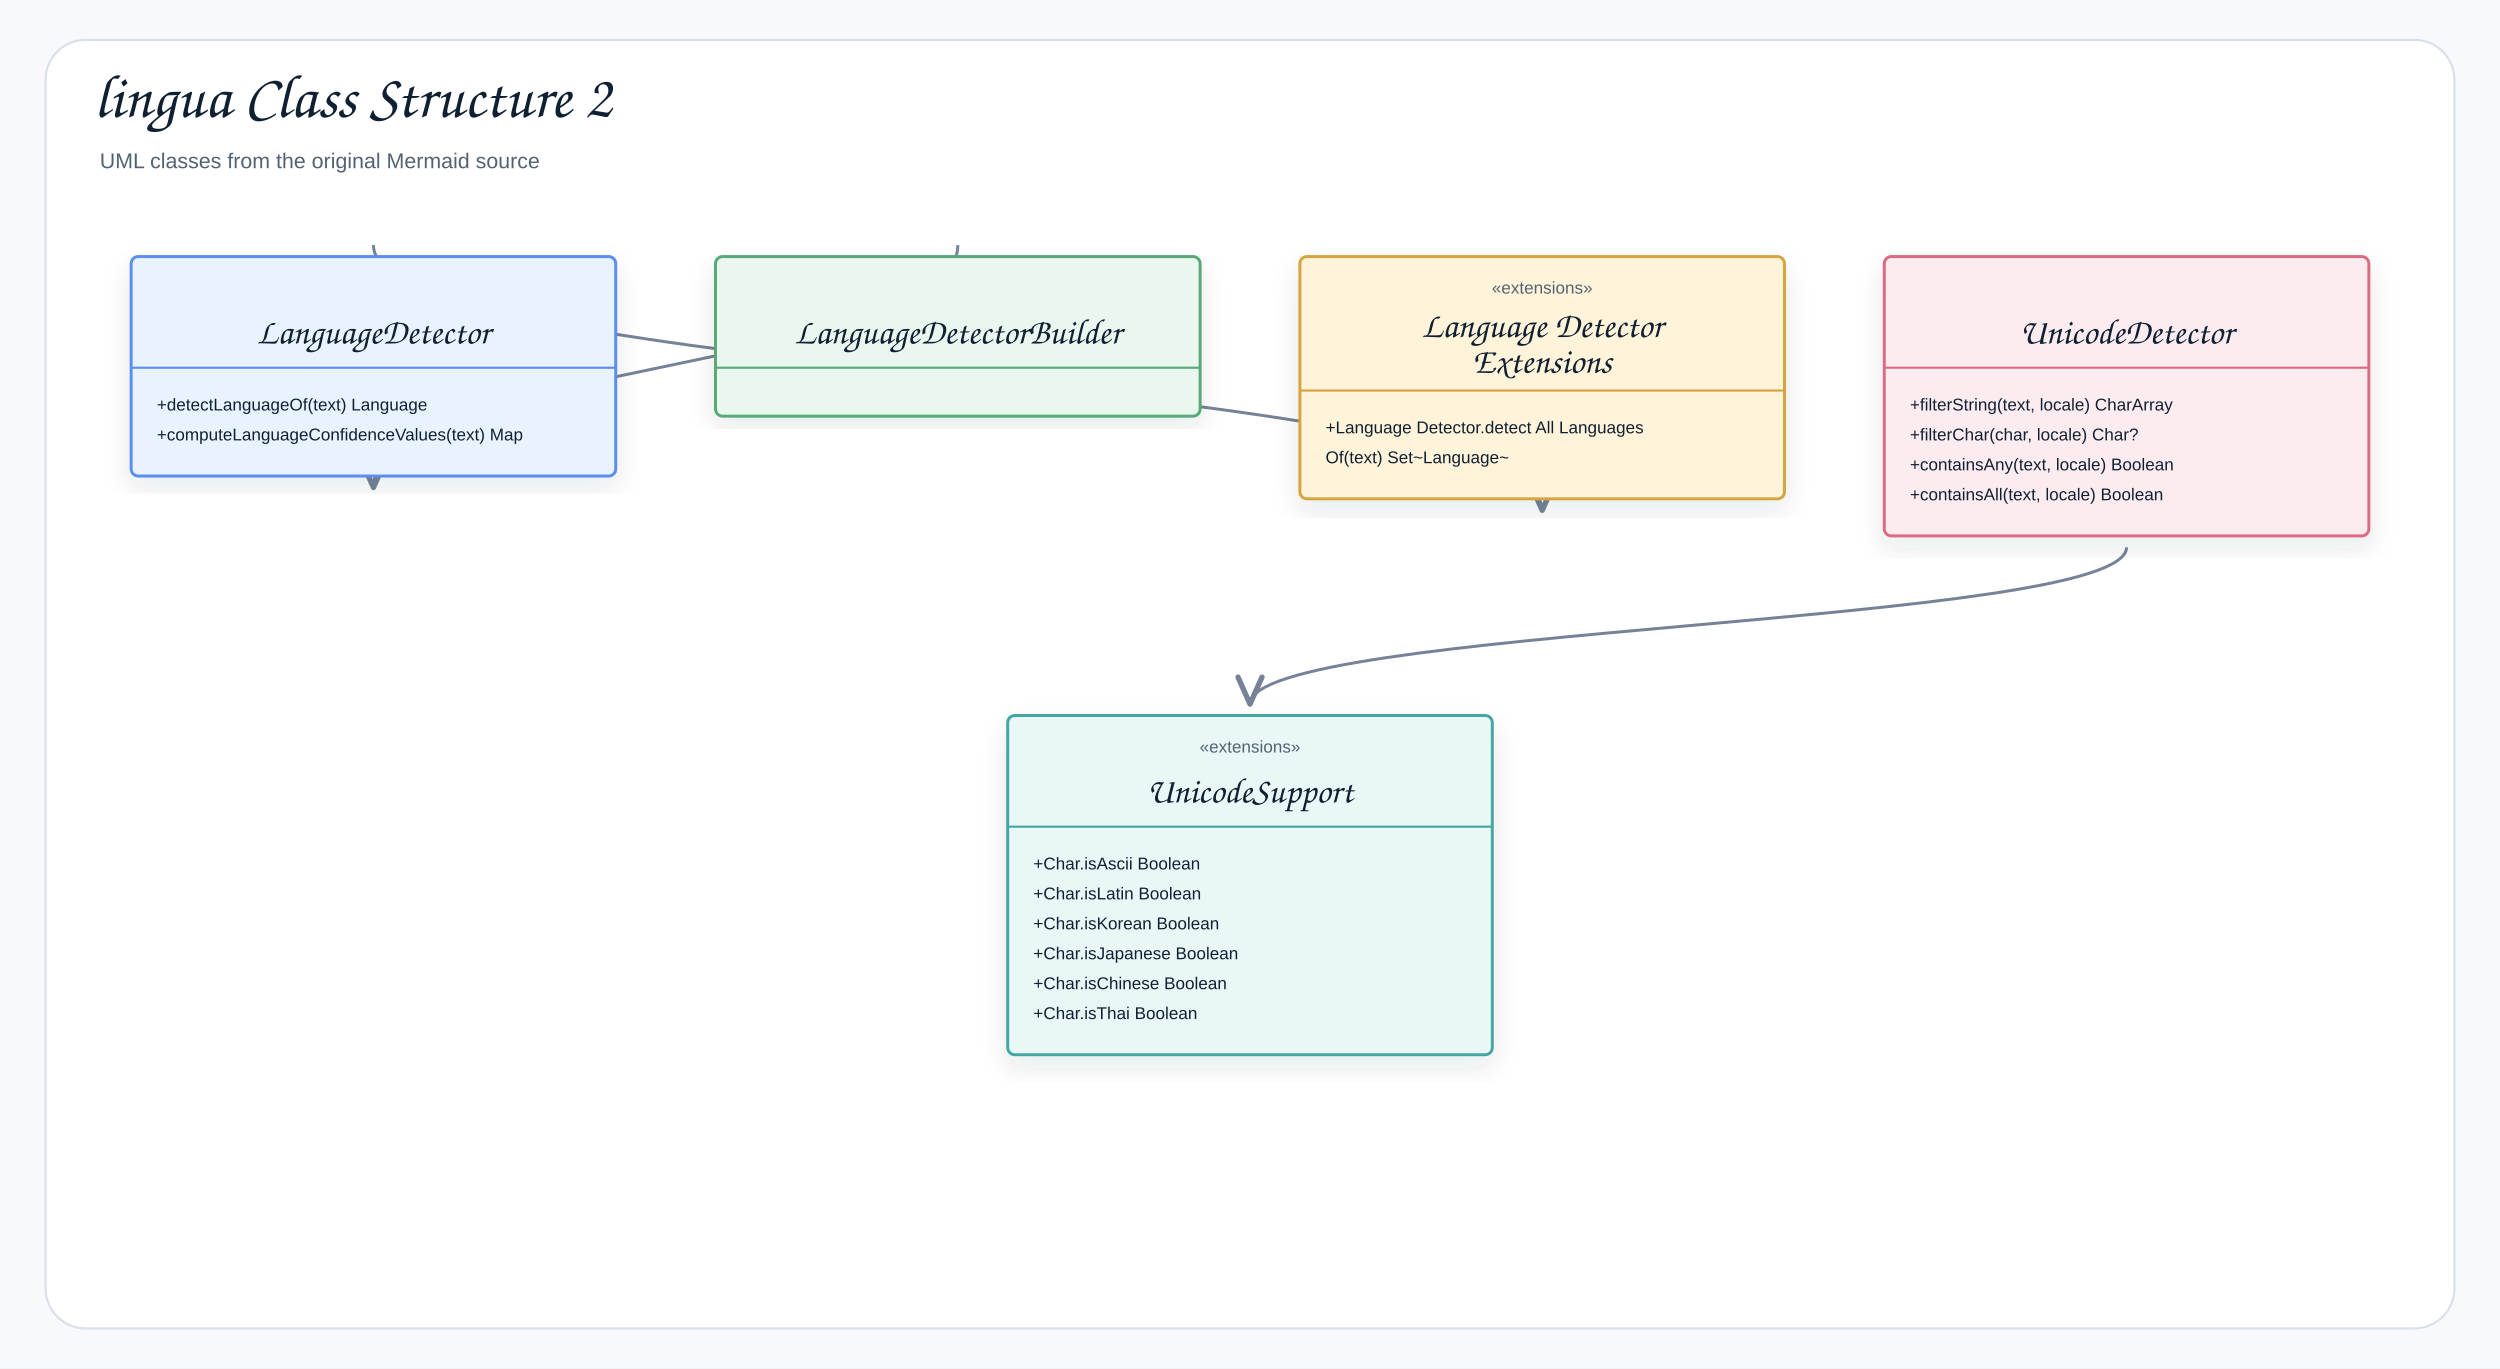
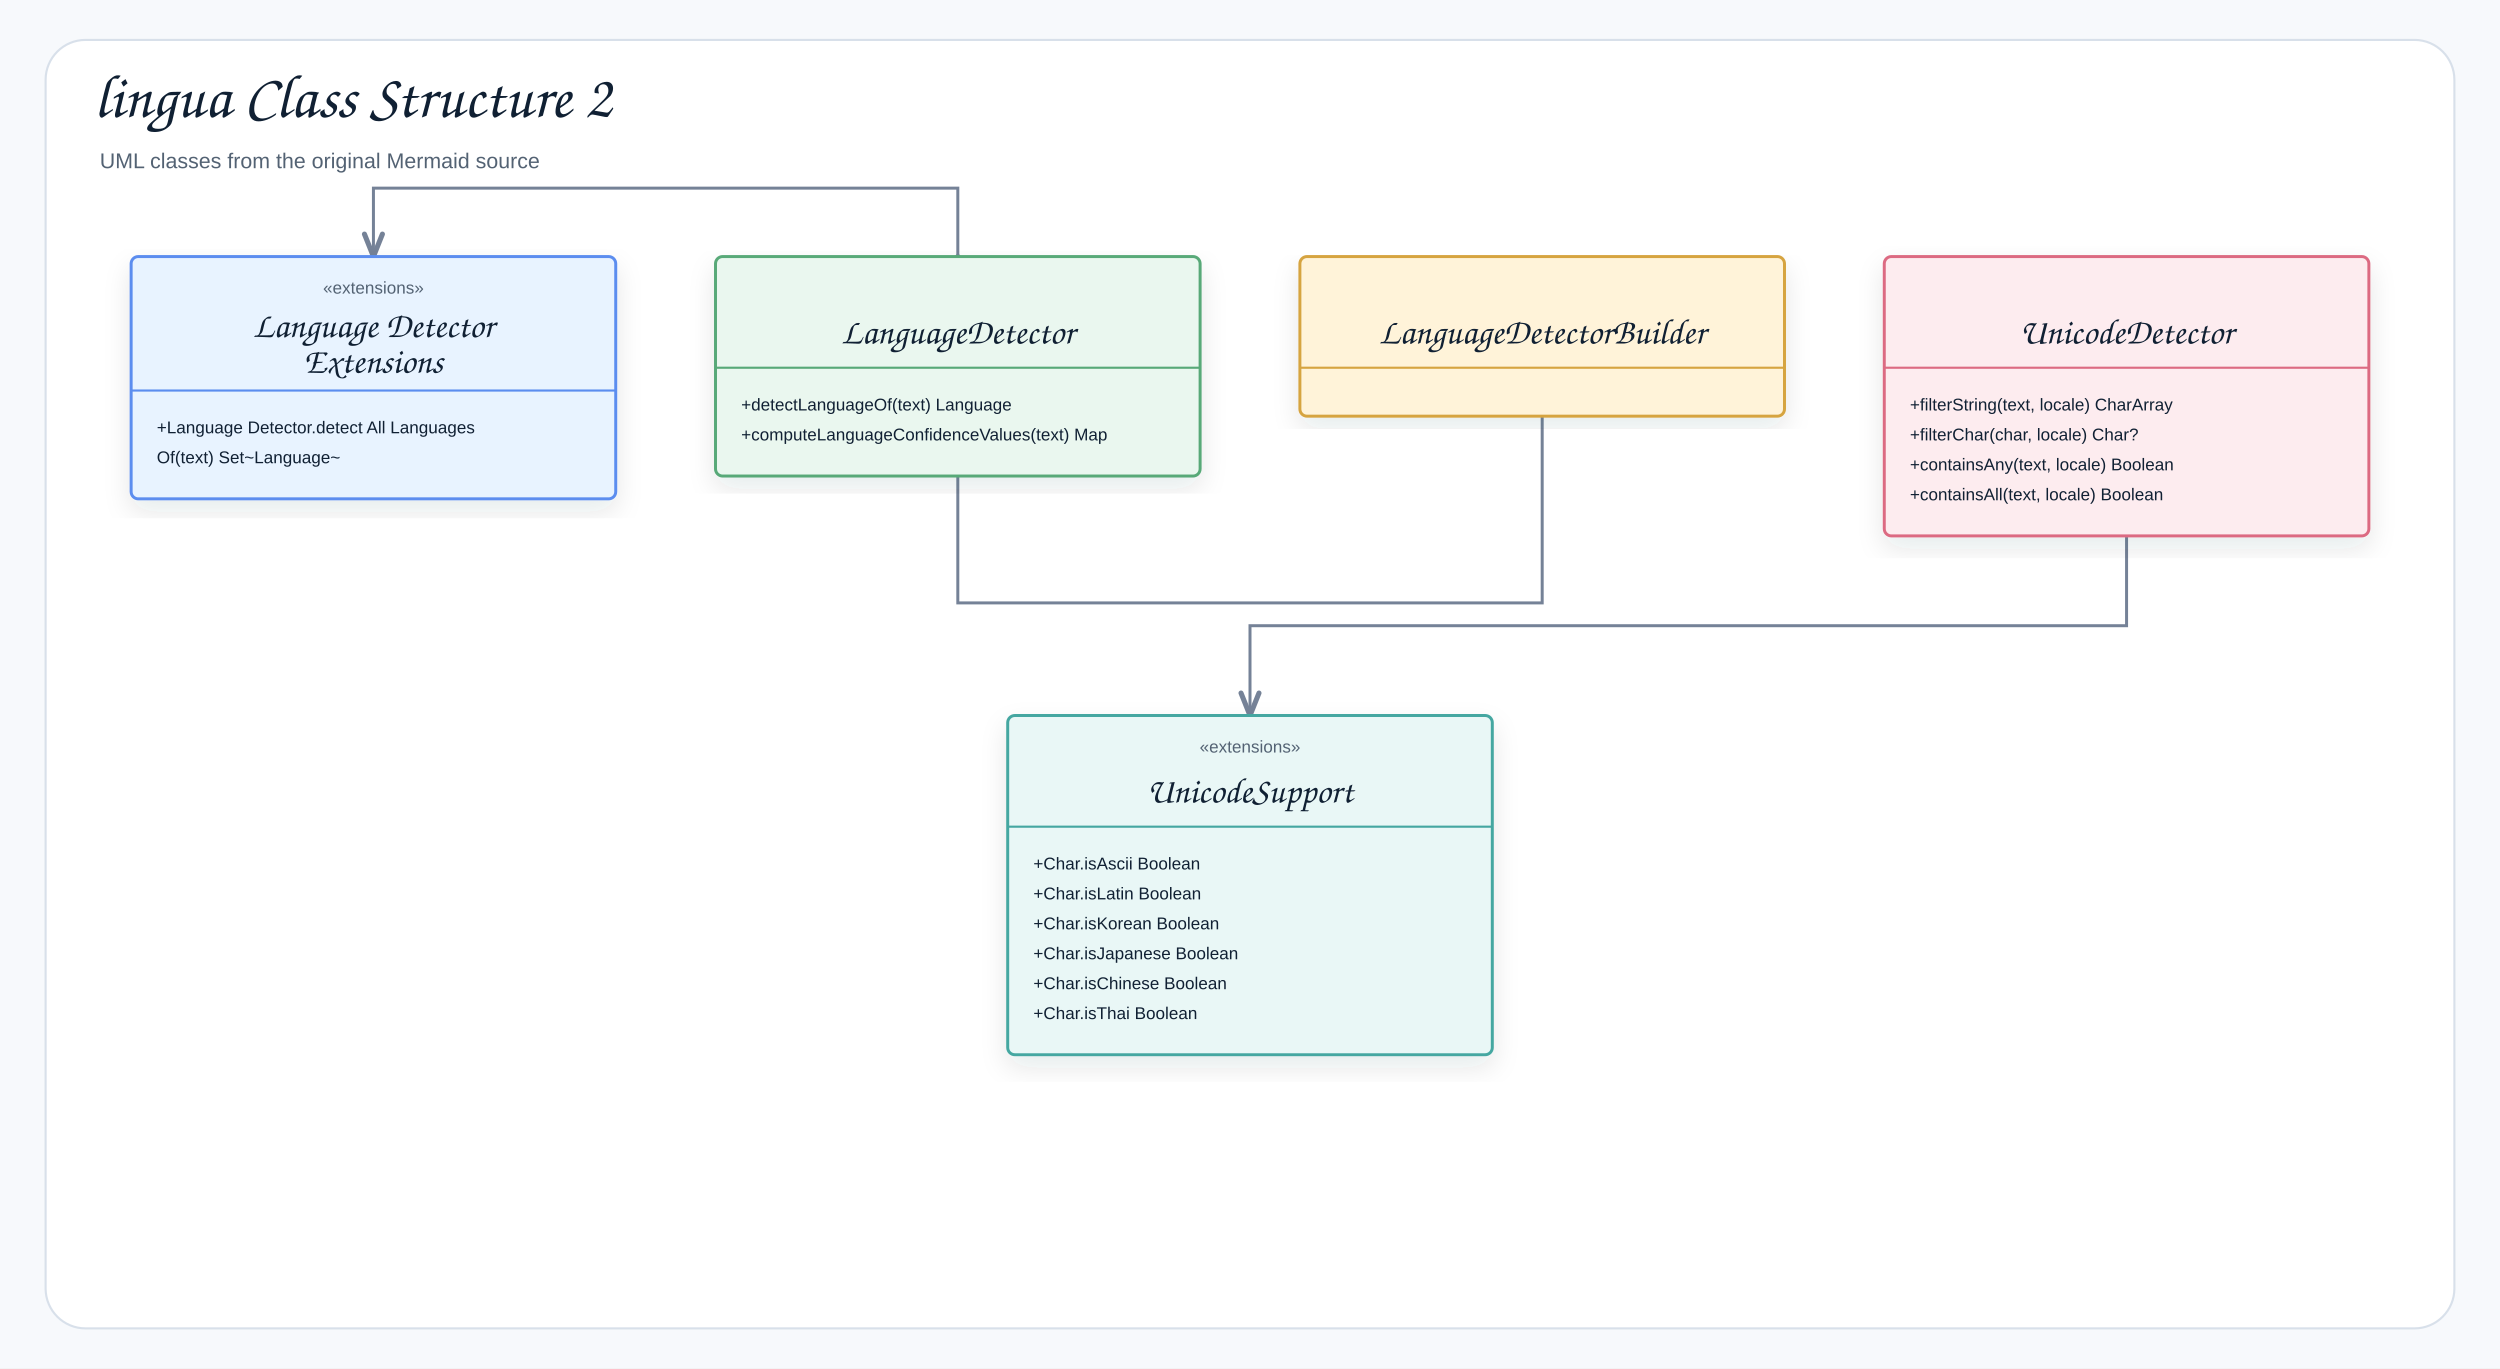
<svg xmlns="http://www.w3.org/2000/svg" width="1754" height="960" viewBox="0 0 1754 960" role="img" aria-label="lingua Class Structure 2">
  <defs>
    <filter id="shadow" x="-8%" y="-8%" width="116%" height="116%">
      <feDropShadow dx="0" dy="8" stdDeviation="9" flood-color="#1f2937" flood-opacity="0.10" />
    </filter>
-     <marker id="openArrow" markerWidth="12" markerHeight="10" refX="10" refY="5" orient="auto" markerUnits="strokeWidth">
-       <path d="M 1 1 L 10 5 L 1 9" fill="none" stroke="#758297" stroke-width="1.8" stroke-linecap="round" stroke-linejoin="round" />
+     <marker id="openArrow" markerWidth="10" markerHeight="8" refX="8.5" refY="4" orient="auto" markerUnits="strokeWidth">
+       <path d="M 1 1 L 8.5 4 L 1 7" fill="none" stroke="#758297" stroke-width="1.7" stroke-linecap="round" stroke-linejoin="round" />
    </marker>
-     <marker id="inherit" markerWidth="14" markerHeight="12" refX="12" refY="6" orient="auto" markerUnits="strokeWidth">
-       <path d="M 0 1 L 12 6 L 0 11 Z" fill="#ffffff" stroke="#758297" stroke-width="1.8" />
+     <marker id="inherit" markerWidth="11" markerHeight="10" refX="9.5" refY="5" orient="auto" markerUnits="strokeWidth">
+       <path d="M 0.5 1 L 9.5 5 L 0.5 9 Z" fill="#ffffff" stroke="#758297" stroke-width="1.7" />
    </marker>
    <style>
    .canvas{fill:#f7f9fc}.frame{fill:#fff;stroke:#d8e0ea;stroke-width:1.5}
    .title{font-family:"Architects Daughter","Comic Sans MS","Comic Sans",cursive;font-size:43px;font-weight:400;fill:#102033}
    .subtitle{font-family:"Comic Sans MS","Comic Sans","Comic Neue",Arial,sans-serif;font-size:15px;font-weight:400;fill:#536273}
    .label{font-family:"Architects Daughter","Comic Sans MS","Comic Sans",cursive;font-size:25px;font-weight:400;fill:#102033}
    .smallLabel{font-family:"Architects Daughter","Comic Sans MS","Comic Sans",cursive;font-size:21px;font-weight:400;fill:#102033}
    .mono{font-family:"Comic Sans MS","Comic Sans","Comic Neue",Arial,sans-serif;font-size:12px;font-weight:400;fill:#102033}
    .small{font-family:"Comic Sans MS","Comic Sans","Comic Neue",Arial,sans-serif;font-size:12px;font-weight:400;fill:#536273}
    .strong{font-family:"Comic Sans MS","Comic Sans","Comic Neue",Arial,sans-serif;font-size:13px;font-weight:400;fill:#102033}
    .card{stroke-width:2.1;filter:url(#shadow)}.compartment{stroke-width:1.5;fill:none}
    .line{stroke:#758297;stroke-width:2.1;fill:none;marker-end:url(#openArrow)}
    .plainLine{stroke:#758297;stroke-width:2.1;fill:none}
    .dashed{stroke:#758297;stroke-width:2.1;stroke-dasharray:7 6;fill:none;marker-end:url(#openArrow)}
    .inheritLine{stroke:#758297;stroke-width:2.2;fill:none;marker-end:url(#inherit)}
    .implLine{stroke:#758297;stroke-width:2.2;stroke-dasharray:8 7;fill:none;marker-end:url(#inherit)}
  </style>
  </defs>
  <rect class="canvas" width="1754" height="960" />
  <rect class="frame" x="32" y="28" width="1690" height="904" rx="28" />
  <text class="title" x="66" y="82">lingua Class Structure 2</text>
  <text class="subtitle" x="70" y="118">UML classes from the original Mermaid source</text>
-   <path class="line" d="M1492 384 C1492 439 877 439 877 494" />
-   <path class="line" d="M262 172 C262 265 1082 265 1082 358" />
-   <path class="line" d="M672 172 C672 257 262 257 262 342" />
+   <path class="line" d="M1492 376 L1492 439 L877 439 L877 502" />
+   <path class="line" d="M672 334 L672 132 L262 132 L262 180" />
+   <path class="line" d="M1082 292 L1082 423 L672 423 L672 180" />
  <g transform="translate(92,180)">
-     <rect class="card" x="0" y="0" width="340" height="154" rx="5" fill="#E8F3FF" stroke="#5B8DEF" />
-     <line class="compartment" x1="0" y1="78" x2="340" y2="78" stroke="#5B8DEF" />
+     <rect class="card" x="0" y="0" width="340" height="170" rx="5" fill="#E8F3FF" stroke="#5B8DEF" />
+     <line class="compartment" x1="0" y1="94" x2="340" y2="94" stroke="#5B8DEF" />
+     <text class="small" x="170" y="26" text-anchor="middle">«extensions»</text>
+     <text class="label" x="170" y="56.5" text-anchor="middle">Language Detector</text>
+     <text class="label" x="170" y="81.5" text-anchor="middle">Extensions</text>
+     <text class="mono" x="18" y="124">+Language Detector.detect All Languages</text>
+     <text class="mono" x="18" y="145">Of(text) Set~Language~</text>
+   </g>
+   <g transform="translate(502,180)">
+     <rect class="card" x="0" y="0" width="340" height="154" rx="5" fill="#EAF7EF" stroke="#58A978" />
+     <line class="compartment" x1="0" y1="78" x2="340" y2="78" stroke="#58A978" />
    <text class="small" x="170" y="26" text-anchor="middle" />
    <text class="label" x="170" y="61" text-anchor="middle">LanguageDetector</text>
    <text class="mono" x="18" y="108">+detectLanguageOf(text) Language</text>
    <text class="mono" x="18" y="129">+computeLanguageConfidenceValues(text) Map</text>
  </g>
-   <g transform="translate(502,180)">
-     <rect class="card" x="0" y="0" width="340" height="112" rx="5" fill="#EAF7EF" stroke="#58A978" />
-     <line class="compartment" x1="0" y1="78" x2="340" y2="78" stroke="#58A978" />
+   <g transform="translate(912,180)">
+     <rect class="card" x="0" y="0" width="340" height="112" rx="5" fill="#FFF3D9" stroke="#D6A441" />
+     <line class="compartment" x1="0" y1="78" x2="340" y2="78" stroke="#D6A441" />
    <text class="small" x="170" y="26" text-anchor="middle" />
    <text class="label" x="170" y="61" text-anchor="middle">LanguageDetectorBuilder</text>
-   </g>
-   <g transform="translate(912,180)">
-     <rect class="card" x="0" y="0" width="340" height="170" rx="5" fill="#FFF3D9" stroke="#D6A441" />
-     <line class="compartment" x1="0" y1="94" x2="340" y2="94" stroke="#D6A441" />
-     <text class="small" x="170" y="26" text-anchor="middle">«extensions»</text>
-     <text class="label" x="170" y="56.5" text-anchor="middle">Language Detector</text>
-     <text class="label" x="170" y="81.5" text-anchor="middle">Extensions</text>
-     <text class="mono" x="18" y="124">+Language Detector.detect All Languages</text>
-     <text class="mono" x="18" y="145">Of(text) Set~Language~</text>
  </g>
  <g transform="translate(1322,180)">
    <rect class="card" x="0" y="0" width="340" height="196" rx="5" fill="#FDECEF" stroke="#DC6B82" />
    <line class="compartment" x1="0" y1="78" x2="340" y2="78" stroke="#DC6B82" />
    <text class="small" x="170" y="26" text-anchor="middle" />
    <text class="label" x="170" y="61" text-anchor="middle">UnicodeDetector</text>
    <text class="mono" x="18" y="108">+filterString(text, locale) CharArray</text>
    <text class="mono" x="18" y="129">+filterChar(char, locale) Char?</text>
    <text class="mono" x="18" y="150">+containsAny(text, locale) Boolean</text>
    <text class="mono" x="18" y="171">+containsAll(text, locale) Boolean</text>
  </g>
  <g transform="translate(707,502)">
    <rect class="card" x="0" y="0" width="340" height="238" rx="5" fill="#E9F7F6" stroke="#45A7A1" />
    <line class="compartment" x1="0" y1="78" x2="340" y2="78" stroke="#45A7A1" />
    <text class="small" x="170" y="26" text-anchor="middle">«extensions»</text>
    <text class="label" x="170" y="61" text-anchor="middle">UnicodeSupport</text>
    <text class="mono" x="18" y="108">+Char.isAscii Boolean</text>
    <text class="mono" x="18" y="129">+Char.isLatin Boolean</text>
    <text class="mono" x="18" y="150">+Char.isKorean Boolean</text>
    <text class="mono" x="18" y="171">+Char.isJapanese Boolean</text>
    <text class="mono" x="18" y="192">+Char.isChinese Boolean</text>
    <text class="mono" x="18" y="213">+Char.isThai Boolean</text>
  </g>
</svg>
